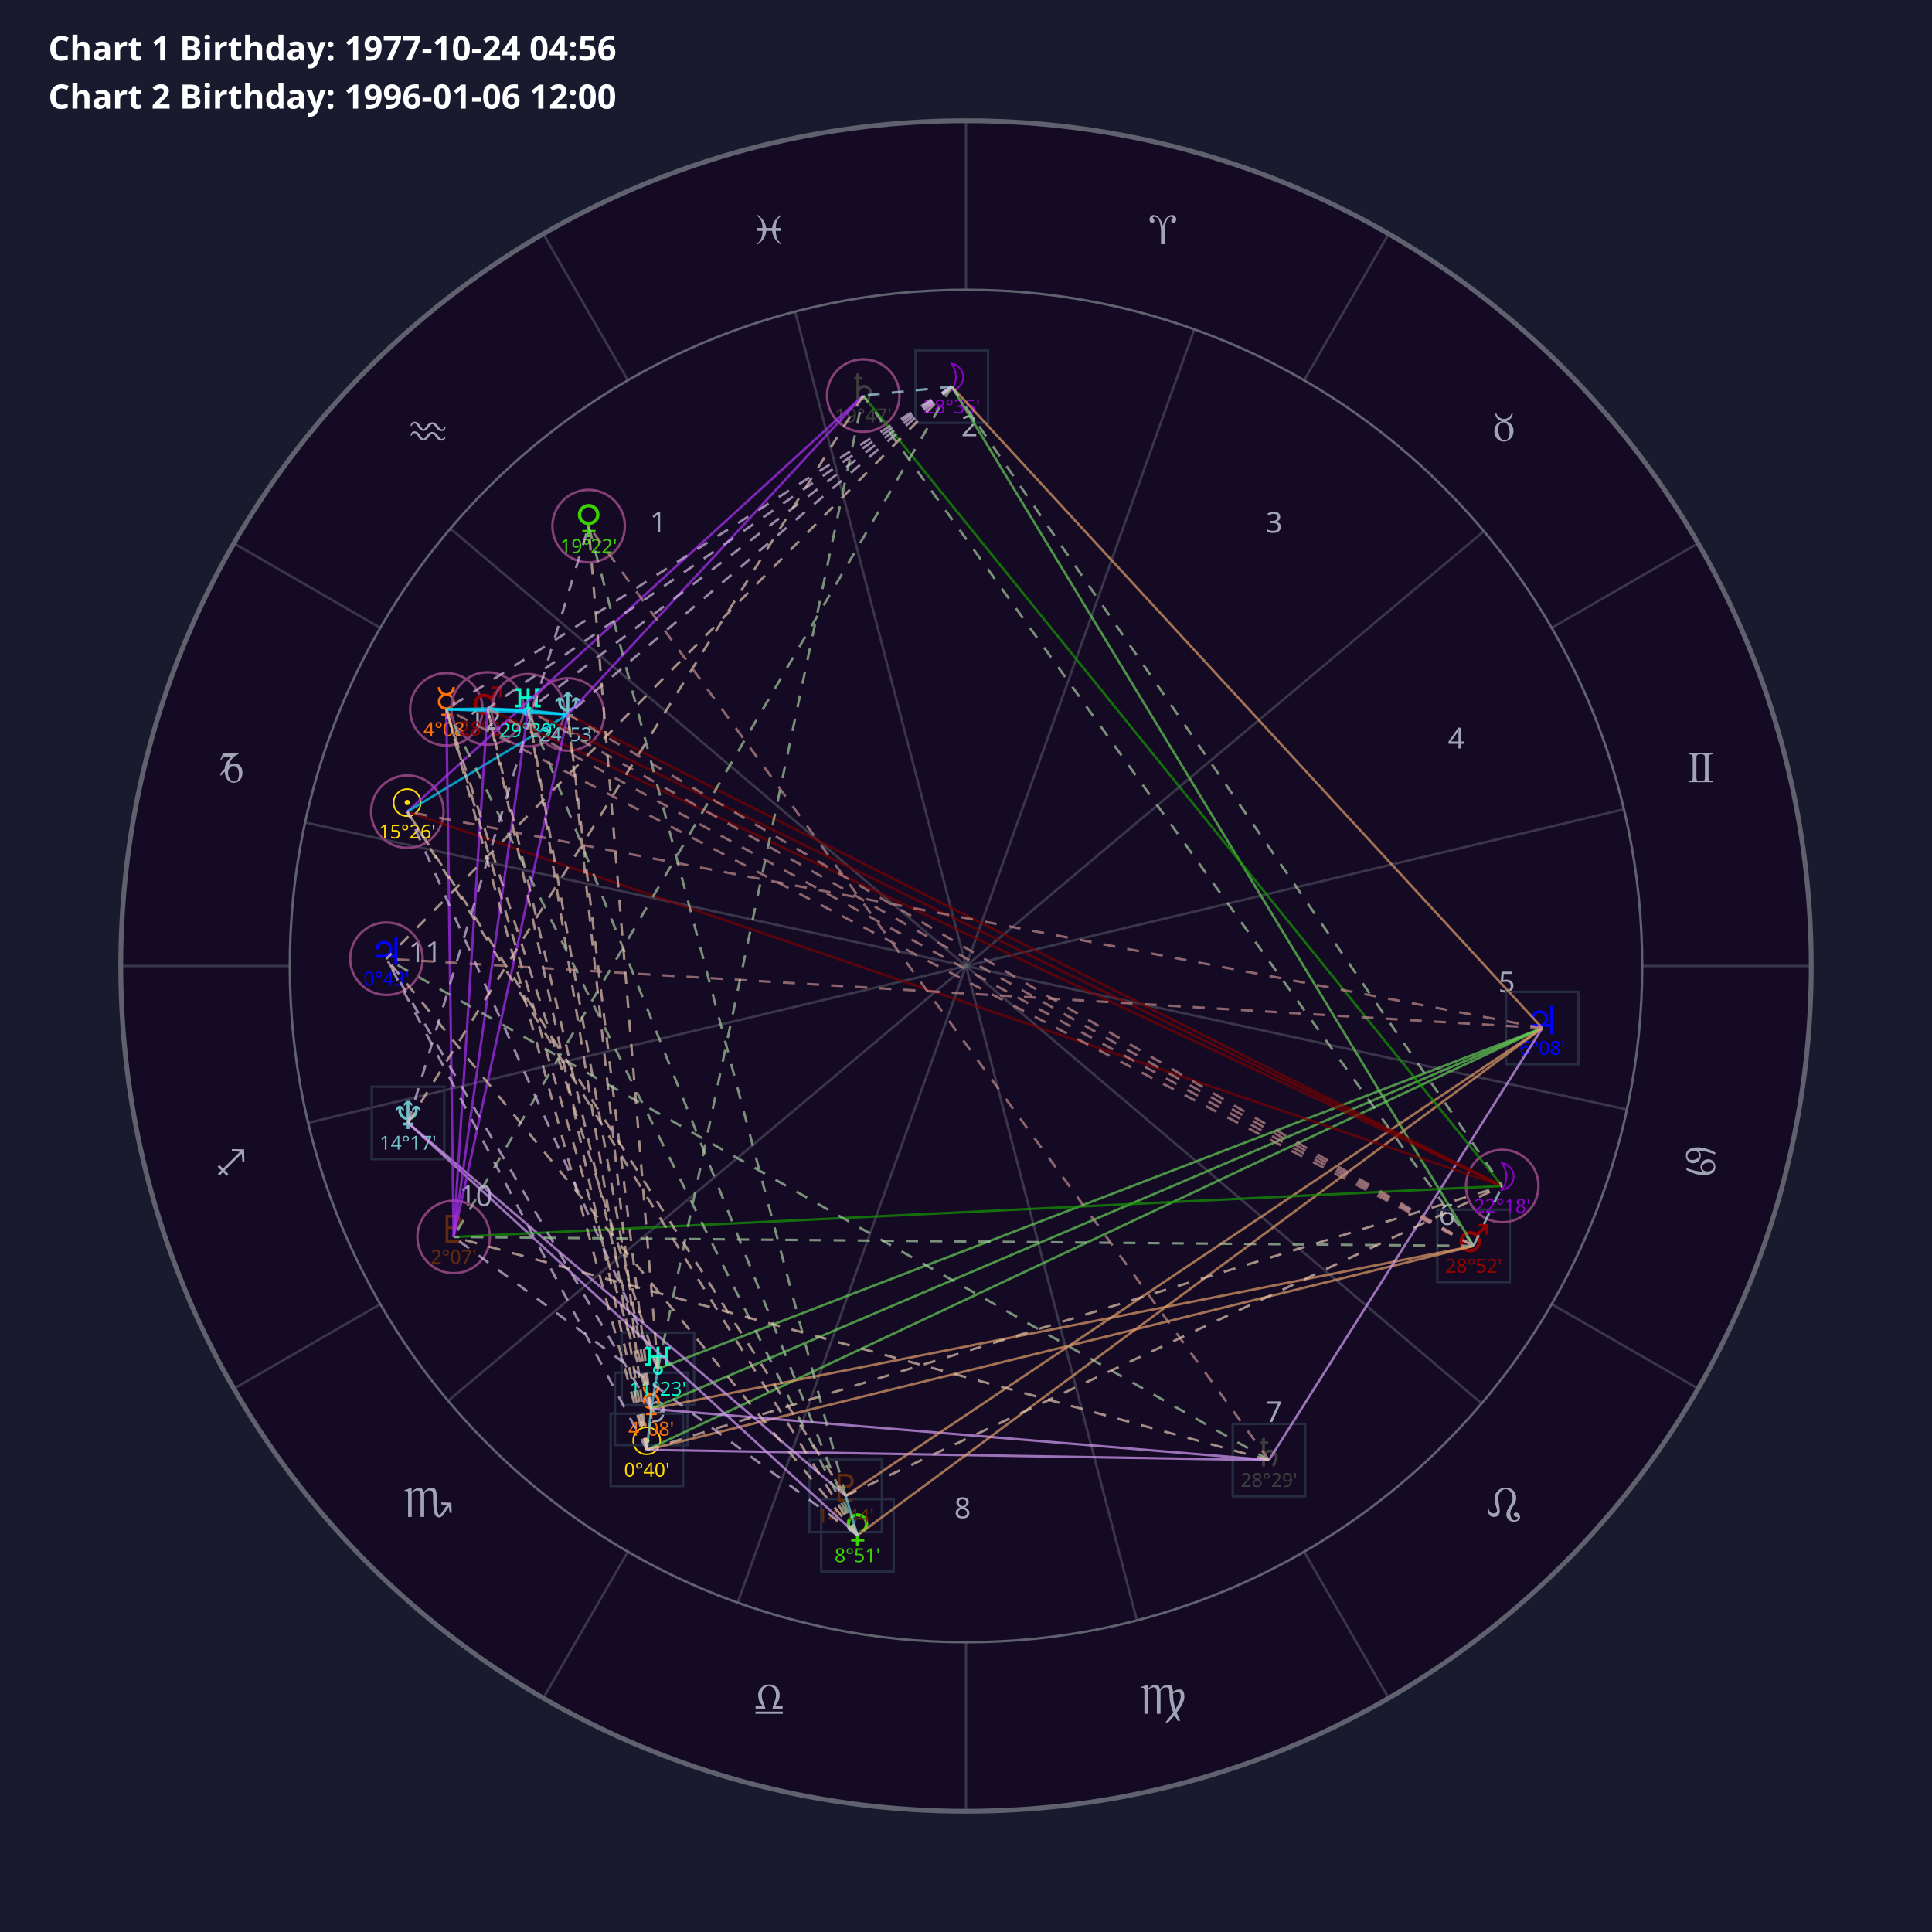
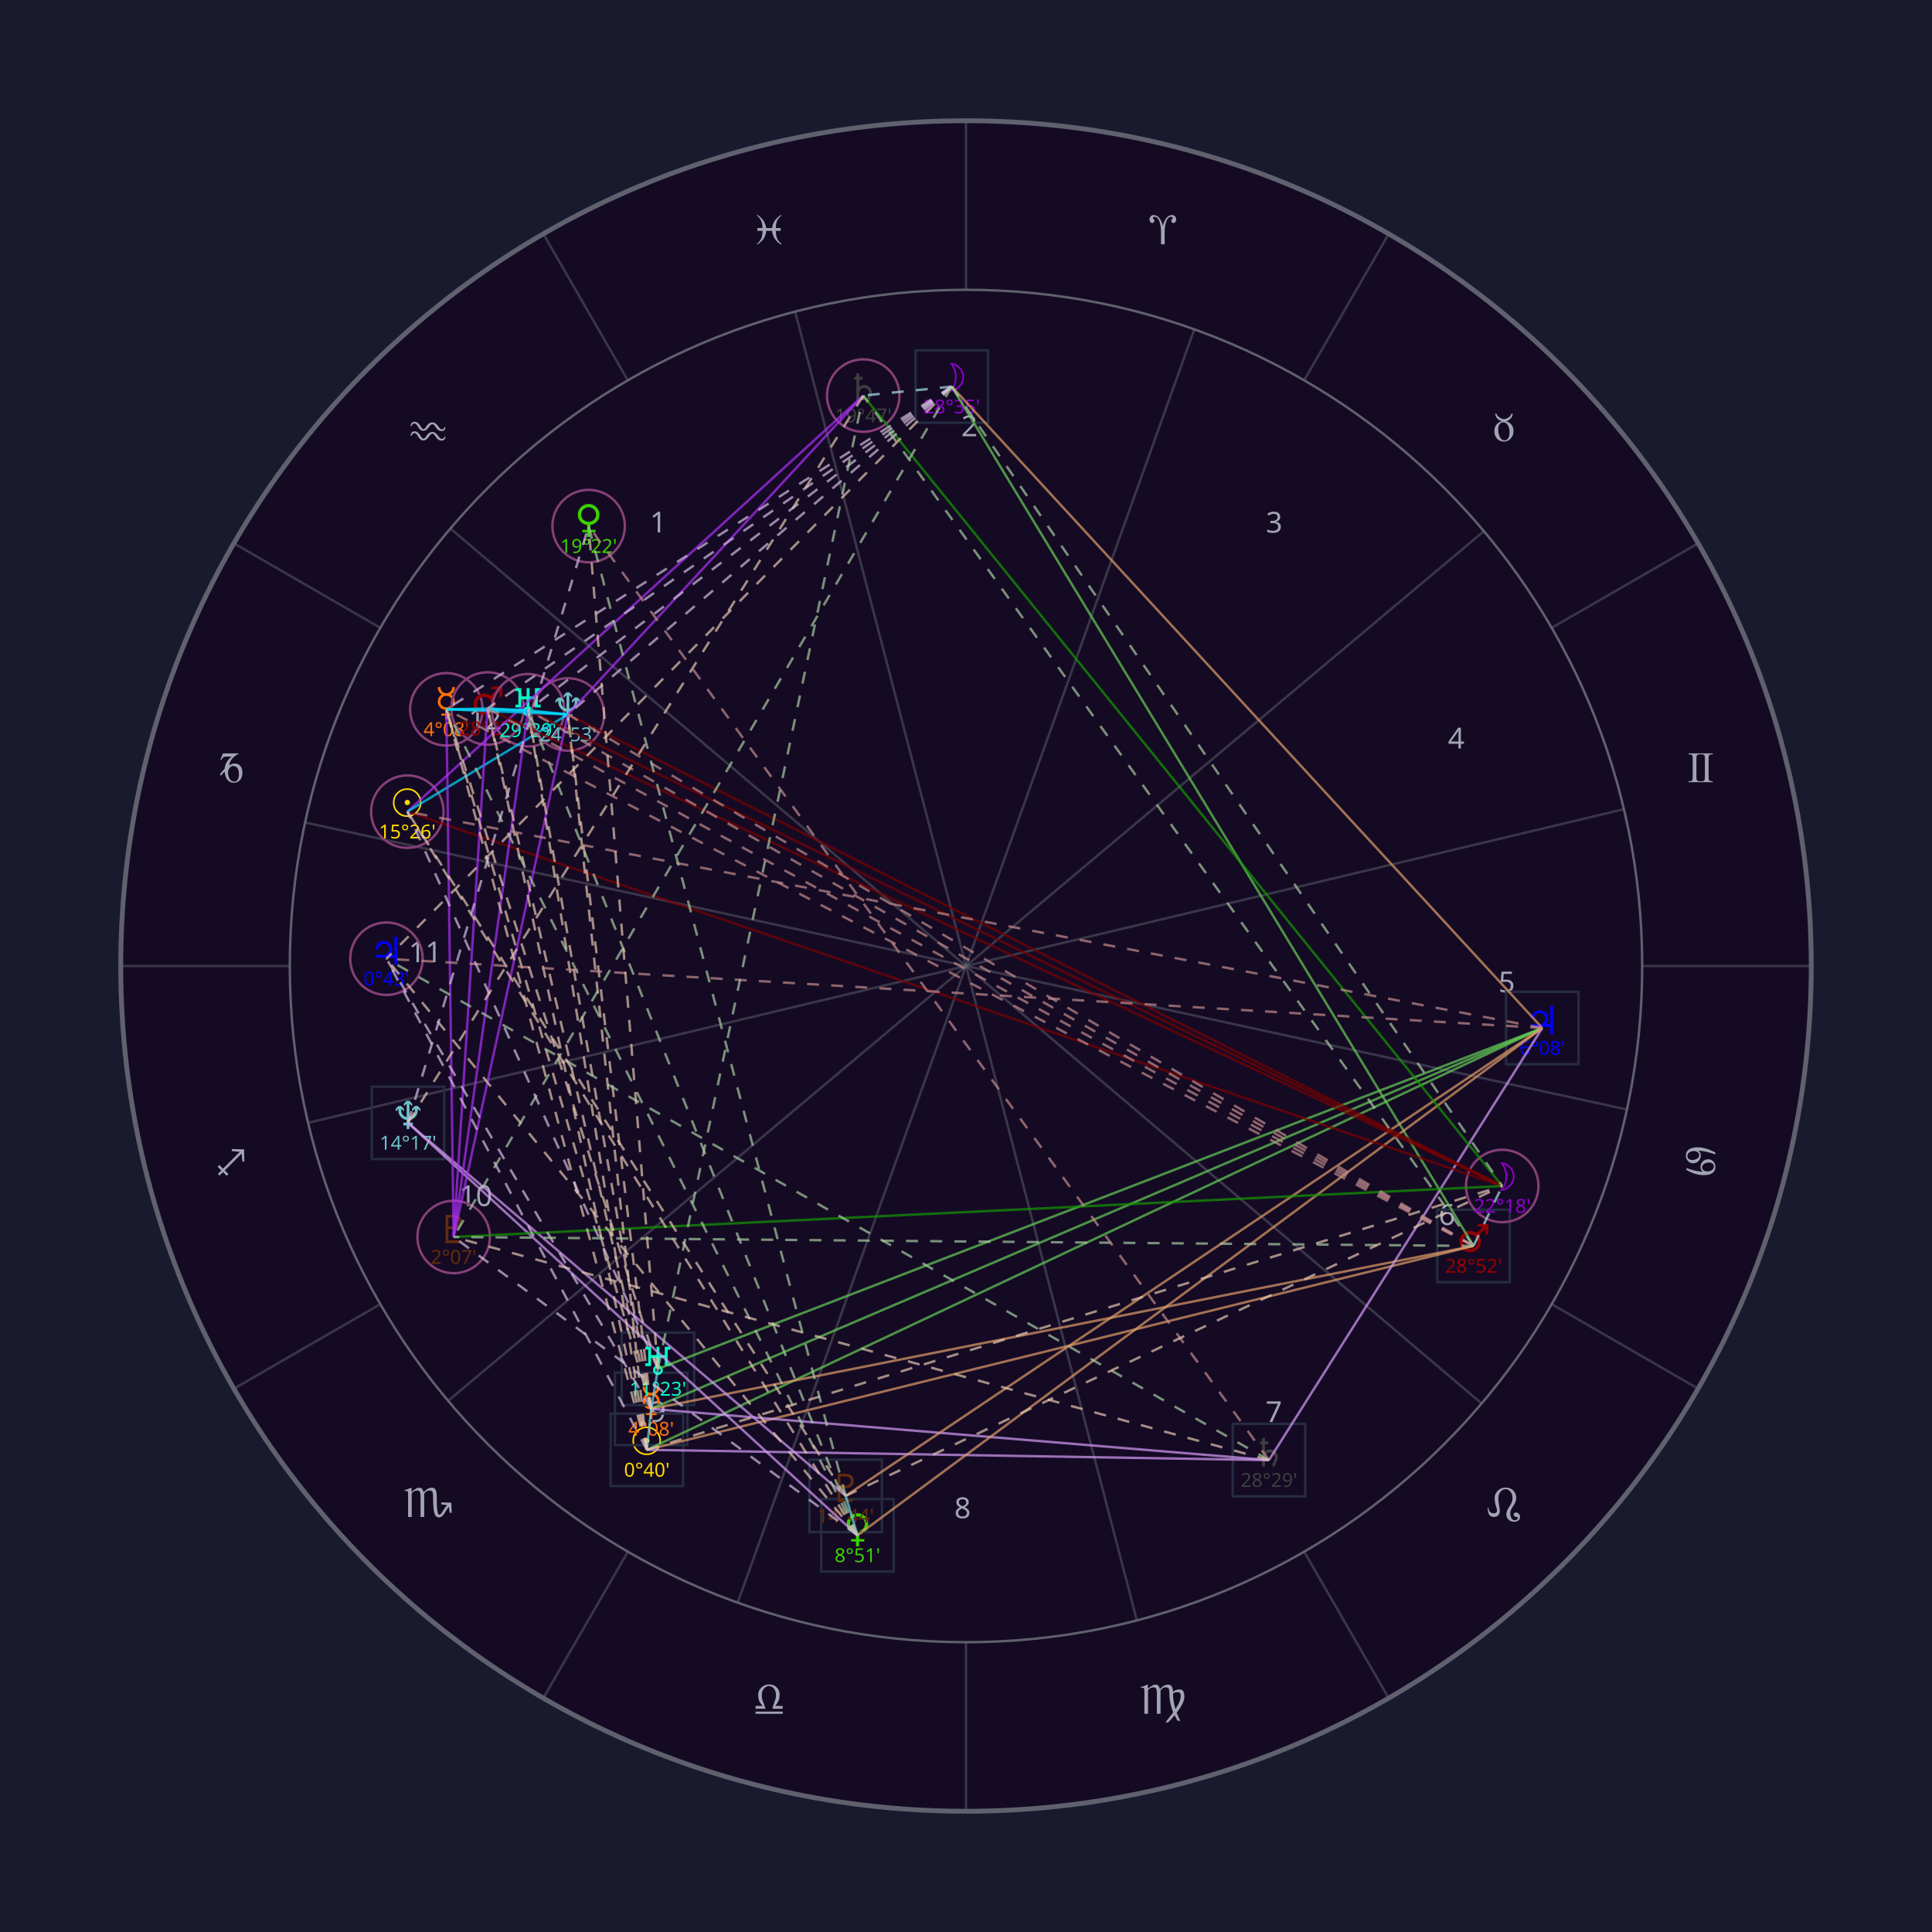
<svg xmlns="http://www.w3.org/2000/svg" height="800" style="background-color: #1A1A2E" viewBox="0 0 800 800" width="800">
  <rect fill="#1A1A2E" height="100%" width="100%" />
  <circle cx="400" cy="400" fill="#150A24" r="350" stroke="#5F616E" stroke-width="2" />
  <circle cx="400" cy="400" fill="none" r="280" stroke="#5F616E" stroke-width="1" />
  <line opacity="0.5" stroke="#5F616E" stroke-width="1" x1="400" x2="400" y1="120" y2="50" />
  <line opacity="0.5" stroke="#5F616E" stroke-width="1" x1="540" x2="575" y1="157.513" y2="96.891" />
  <line opacity="0.5" stroke="#5F616E" stroke-width="1" x1="642.487" x2="703.109" y1="260" y2="225" />
  <line opacity="0.5" stroke="#5F616E" stroke-width="1" x1="680" x2="750" y1="400" y2="400" />
  <line opacity="0.5" stroke="#5F616E" stroke-width="1" x1="642.487" x2="703.109" y1="540" y2="575" />
  <line opacity="0.5" stroke="#5F616E" stroke-width="1" x1="540" x2="575" y1="642.487" y2="703.109" />
  <line opacity="0.5" stroke="#5F616E" stroke-width="1" x1="400" x2="400" y1="680" y2="750" />
  <line opacity="0.5" stroke="#5F616E" stroke-width="1" x1="260" x2="225" y1="642.487" y2="703.109" />
  <line opacity="0.5" stroke="#5F616E" stroke-width="1" x1="157.513" x2="96.891" y1="540" y2="575" />
  <line opacity="0.5" stroke="#5F616E" stroke-width="1" x1="120" x2="50" y1="400" y2="400" />
  <line opacity="0.5" stroke="#5F616E" stroke-width="1" x1="157.513" x2="96.891" y1="260" y2="225" />
  <line opacity="0.5" stroke="#5F616E" stroke-width="1" x1="260" x2="225" y1="157.513" y2="96.891" />
  <text dominant-baseline="central" fill="#a1a4b3" font-family="serif" font-size="18" text-anchor="middle" x="481.528" y="95.733">
♈︎
</text>
  <text dominant-baseline="central" fill="#a1a4b3" font-family="serif" font-size="18" text-anchor="middle" x="622.739" y="177.261">
♉︎
</text>
  <text dominant-baseline="central" fill="#a1a4b3" font-family="serif" font-size="18" text-anchor="middle" x="704.267" y="318.472">
♊︎
</text>
  <text dominant-baseline="central" fill="#a1a4b3" font-family="serif" font-size="18" text-anchor="middle" x="704.267" y="481.528">
♋︎
</text>
  <text dominant-baseline="central" fill="#a1a4b3" font-family="serif" font-size="18" text-anchor="middle" x="622.739" y="622.739">
♌︎
</text>
  <text dominant-baseline="central" fill="#a1a4b3" font-family="serif" font-size="18" text-anchor="middle" x="481.528" y="704.267">
♍︎
</text>
  <text dominant-baseline="central" fill="#a1a4b3" font-family="serif" font-size="18" text-anchor="middle" x="318.472" y="704.267">
♎︎
</text>
  <text dominant-baseline="central" fill="#a1a4b3" font-family="serif" font-size="18" text-anchor="middle" x="177.261" y="622.739">
♏︎
</text>
  <text dominant-baseline="central" fill="#a1a4b3" font-family="serif" font-size="18" text-anchor="middle" x="95.733" y="481.528">
♐︎
</text>
  <text dominant-baseline="central" fill="#a1a4b3" font-family="serif" font-size="18" text-anchor="middle" x="95.733" y="318.472">
♑︎
</text>
  <text dominant-baseline="central" fill="#a1a4b3" font-family="serif" font-size="18" text-anchor="middle" x="177.261" y="177.261">
♒︎
</text>
  <text dominant-baseline="central" fill="#a1a4b3" font-family="serif" font-size="18" text-anchor="middle" x="318.472" y="95.733">
♓︎
</text>
  <line opacity="0.5" stroke="#5F616E" stroke-width="1" x1="400" x2="186.499" y1="400" y2="218.844" />
  <text dominant-baseline="central" fill="#a1a4b3" font-family="sans-serif" font-size="12" text-anchor="middle" x="272.528" y="215.807">
1
</text>
  <line opacity="0.5" stroke="#5F616E" stroke-width="1" x1="400" x2="329.257" y1="400" y2="129.084" />
  <text dominant-baseline="central" fill="#a1a4b3" font-family="sans-serif" font-size="12" text-anchor="middle" x="401.429" y="176.005">
2
</text>
  <line opacity="0.5" stroke="#5F616E" stroke-width="1" x1="400" x2="494.519" y1="400" y2="136.436" />
  <text dominant-baseline="central" fill="#a1a4b3" font-family="sans-serif" font-size="12" text-anchor="middle" x="527.611" y="215.904">
3
</text>
  <line opacity="0.5" stroke="#5F616E" stroke-width="1" x1="400" x2="614.433" y1="400" y2="219.949" />
  <text dominant-baseline="central" fill="#a1a4b3" font-family="sans-serif" font-size="12" text-anchor="middle" x="602.982" y="305.267">
4
</text>
  <line opacity="0.5" stroke="#5F616E" stroke-width="1" x1="400" x2="672.37" y1="400" y2="335.079" />
  <text dominant-baseline="central" fill="#a1a4b3" font-family="sans-serif" font-size="12" text-anchor="middle" x="623.913" y="406.228">
5
</text>
  <line opacity="0.5" stroke="#5F616E" stroke-width="1" x1="400" x2="673.624" y1="400" y2="459.413" />
  <text dominant-baseline="central" fill="#a1a4b3" font-family="sans-serif" font-size="12" text-anchor="middle" x="599.139" y="502.566">
6
</text>
  <line opacity="0.5" stroke="#5F616E" stroke-width="1" x1="400" x2="613.501" y1="400" y2="581.156" />
  <text dominant-baseline="central" fill="#a1a4b3" font-family="sans-serif" font-size="12" text-anchor="middle" x="527.472" y="584.193">
7
</text>
  <line opacity="0.5" stroke="#5F616E" stroke-width="1" x1="400" x2="470.743" y1="400" y2="670.916" />
  <text dominant-baseline="central" fill="#a1a4b3" font-family="sans-serif" font-size="12" text-anchor="middle" x="398.571" y="623.995">
8
</text>
  <line opacity="0.5" stroke="#5F616E" stroke-width="1" x1="400" x2="305.481" y1="400" y2="663.564" />
  <text dominant-baseline="central" fill="#a1a4b3" font-family="sans-serif" font-size="12" text-anchor="middle" x="272.389" y="584.096">
9
</text>
  <line opacity="0.5" stroke="#5F616E" stroke-width="1" x1="400" x2="185.567" y1="400" y2="580.051" />
  <text dominant-baseline="central" fill="#a1a4b3" font-family="sans-serif" font-size="12" text-anchor="middle" x="197.018" y="494.733">
10
</text>
  <line opacity="0.5" stroke="#5F616E" stroke-width="1" x1="400" x2="127.63" y1="400" y2="464.921" />
  <text dominant-baseline="central" fill="#a1a4b3" font-family="sans-serif" font-size="12" text-anchor="middle" x="176.087" y="393.772">
11
</text>
  <line opacity="0.5" stroke="#5F616E" stroke-width="1" x1="400" x2="126.376" y1="400" y2="340.587" />
  <text dominant-baseline="central" fill="#a1a4b3" font-family="sans-serif" font-size="12" text-anchor="middle" x="200.861" y="297.434">
12
</text>
  <rect fill="none" height="30" stroke="#252c42" stroke-width="1" style="" width="30" x="252.859" y="585.346" />
  <text dominant-baseline="central" fill="#FFD900" font-family="serif" font-size="16" text-anchor="middle" x="267.859" y="597.346">
☉
</text>
  <text dominant-baseline="central" fill="#FFD900" font-family="sans-serif" font-size="8" text-anchor="middle" x="267.859" y="608.346">
0°40'
</text>
  <rect fill="none" height="30" stroke="#252c42" stroke-width="1" style="" width="30" x="379.112" y="145.072" />
  <text dominant-baseline="central" fill="#8D00CC" font-family="serif" font-size="16" text-anchor="middle" x="394.112" y="157.072">
☽
</text>
  <text dominant-baseline="central" fill="#8D00CC" font-family="sans-serif" font-size="8" text-anchor="middle" x="394.112" y="168.072">
28°35'
</text>
  <rect fill="none" height="30" stroke="#252c42" stroke-width="1" style="" width="30" x="254.638" y="568.387" />
  <text dominant-baseline="central" fill="#FF7107" font-family="serif" font-size="16" text-anchor="middle" x="269.638" y="580.387">
☿
</text>
  <text dominant-baseline="central" fill="#FF7107" font-family="sans-serif" font-size="8" text-anchor="middle" x="269.638" y="591.387">
4°08'
</text>
  <rect fill="none" height="30" stroke="#252c42" stroke-width="1" style="" width="30" x="340.051" y="620.753" />
  <text dominant-baseline="central" fill="#3AD200" font-family="serif" font-size="16" text-anchor="middle" x="355.051" y="632.753">
♀
</text>
  <text dominant-baseline="central" fill="#3AD200" font-family="sans-serif" font-size="8" text-anchor="middle" x="355.051" y="643.753">
8°51'
</text>
  <rect fill="none" height="30" stroke="#252c42" stroke-width="1" style="" width="30" x="595.155" y="500.909" />
  <text dominant-baseline="central" fill="#940000" font-family="serif" font-size="16" text-anchor="middle" x="610.155" y="512.909">
♂
</text>
  <text dominant-baseline="central" fill="#940000" font-family="sans-serif" font-size="8" text-anchor="middle" x="610.155" y="523.909">
28°52'
</text>
  <rect fill="none" height="30" stroke="#252c42" stroke-width="1" style="" width="30" x="623.622" y="410.677" />
  <text dominant-baseline="central" fill="#0000FF" font-family="serif" font-size="16" text-anchor="middle" x="638.622" y="422.677">
♃
</text>
  <text dominant-baseline="central" fill="#0000FF" font-family="sans-serif" font-size="8" text-anchor="middle" x="638.622" y="433.677">
6°08'
</text>
  <rect fill="none" height="30" stroke="#252c42" stroke-width="1" style="" width="30" x="510.452" y="589.601" />
  <text dominant-baseline="central" fill="#3E3E3E" font-family="serif" font-size="16" text-anchor="middle" x="525.452" y="601.601">
♄
</text>
  <text dominant-baseline="central" fill="#3E3E3E" font-family="sans-serif" font-size="8" text-anchor="middle" x="525.452" y="612.601">
28°29'
</text>
  <rect fill="none" height="30" stroke="#252c42" stroke-width="1" style="" width="30" x="257.43" y="551.811" />
  <text dominant-baseline="central" fill="#00FFC8" font-family="serif" font-size="16" text-anchor="middle" x="272.43" y="563.811">
♅
</text>
  <text dominant-baseline="central" fill="#00FFC8" font-family="sans-serif" font-size="8" text-anchor="middle" x="272.43" y="574.811">
11°23'
</text>
  <rect fill="none" height="30" stroke="#252c42" stroke-width="1" style="" width="30" x="153.958" y="449.959" />
  <text dominant-baseline="central" fill="#6EC0C6" font-family="serif" font-size="16" text-anchor="middle" x="168.958" y="461.959">
♆
</text>
  <text dominant-baseline="central" fill="#6EC0C6" font-family="sans-serif" font-size="8" text-anchor="middle" x="168.958" y="472.959">
14°17'
</text>
  <rect fill="none" height="30" stroke="#252c42" stroke-width="1" style="" width="30" x="335.172" y="604.413" />
  <text dominant-baseline="central" fill="#612B0D" font-family="serif" font-size="16" text-anchor="middle" x="350.172" y="616.413">
♇
</text>
  <text dominant-baseline="central" fill="#612B0D" font-family="sans-serif" font-size="8" text-anchor="middle" x="350.172" y="627.413">
14°44'
</text>
  <circle cx="168.667" cy="336.086" fill="none" r="15" stroke="#854077" stroke-width="1" />
  <text dominant-baseline="central" fill="#FFD900" font-family="serif" font-size="16" text-anchor="middle" x="168.667" y="333.086">
☉
</text>
  <text dominant-baseline="central" fill="#FFD900" font-family="sans-serif" font-size="8" text-anchor="middle" x="168.667" y="344.086">
15°26'
</text>
  <circle cx="622.041" cy="491.093" fill="none" r="15" stroke="#854077" stroke-width="1" />
  <text dominant-baseline="central" fill="#8D00CC" font-family="serif" font-size="16" text-anchor="middle" x="622.041" y="488.093">
☽
</text>
  <text dominant-baseline="central" fill="#8D00CC" font-family="sans-serif" font-size="8" text-anchor="middle" x="622.041" y="499.093">
22°18'
</text>
  <circle cx="184.82" cy="293.71" fill="none" r="15" stroke="#854077" stroke-width="1" />
  <text dominant-baseline="central" fill="#FF7107" font-family="serif" font-size="16" text-anchor="middle" x="184.82" y="290.71">
☿
</text>
  <text dominant-baseline="central" fill="#FF7107" font-family="sans-serif" font-size="8" text-anchor="middle" x="184.82" y="301.71">
4°08'
</text>
  <circle cx="243.74" cy="217.838" fill="none" r="15" stroke="#854077" stroke-width="1" />
  <text dominant-baseline="central" fill="#3AD200" font-family="serif" font-size="16" text-anchor="middle" x="243.74" y="214.838">
♀
</text>
  <text dominant-baseline="central" fill="#3AD200" font-family="sans-serif" font-size="8" text-anchor="middle" x="243.74" y="225.838">
19°22'
</text>
  <circle cx="201.869" cy="293.374" fill="none" r="15" stroke="#854077" stroke-width="1" />
  <text dominant-baseline="central" fill="#940000" font-family="serif" font-size="16" text-anchor="middle" x="201.869" y="290.374">
♂
</text>
  <text dominant-baseline="central" fill="#940000" font-family="sans-serif" font-size="8" text-anchor="middle" x="201.869" y="301.374">
28°27'
</text>
  <circle cx="160.019" cy="396.986" fill="none" r="15" stroke="#854077" stroke-width="1" />
  <text dominant-baseline="central" fill="#0000FF" font-family="serif" font-size="16" text-anchor="middle" x="160.019" y="393.986">
♃
</text>
  <text dominant-baseline="central" fill="#0000FF" font-family="sans-serif" font-size="8" text-anchor="middle" x="160.019" y="404.986">
0°43'
</text>
  <circle cx="357.448" cy="163.802" fill="none" r="15" stroke="#854077" stroke-width="1" />
  <text dominant-baseline="central" fill="#3E3E3E" font-family="serif" font-size="16" text-anchor="middle" x="357.448" y="160.802">
♄
</text>
  <text dominant-baseline="central" fill="#3E3E3E" font-family="sans-serif" font-size="8" text-anchor="middle" x="357.448" y="171.802">
19°47'
</text>
  <circle cx="218.664" cy="294.089" fill="none" r="15" stroke="#854077" stroke-width="1" />
  <text dominant-baseline="central" fill="#00FFC8" font-family="serif" font-size="16" text-anchor="middle" x="218.664" y="291.089">
♅
</text>
  <text dominant-baseline="central" fill="#00FFC8" font-family="sans-serif" font-size="8" text-anchor="middle" x="218.664" y="302.089">
29°39'
</text>
  <circle cx="235.151" cy="295.837" fill="none" r="15" stroke="#854077" stroke-width="1" />
  <text dominant-baseline="central" fill="#6EC0C6" font-family="serif" font-size="16" text-anchor="middle" x="235.151" y="292.837">
♆
</text>
  <text dominant-baseline="central" fill="#6EC0C6" font-family="sans-serif" font-size="8" text-anchor="middle" x="235.151" y="303.837">
24°53'
</text>
  <circle cx="187.844" cy="512.204" fill="none" r="15" stroke="#854077" stroke-width="1" />
  <text dominant-baseline="central" fill="#612B0D" font-family="serif" font-size="16" text-anchor="middle" x="187.844" y="509.204">
♇
</text>
  <text dominant-baseline="central" fill="#612B0D" font-family="sans-serif" font-size="8" text-anchor="middle" x="187.844" y="520.204">
2°07'
</text>
  <line opacity="0.7" stroke="#6DD7EA" stroke-width="1" style="" x1="267.859" x2="269.638" y1="600.346" y2="583.387" />
  <line opacity="0.7" stroke="#DE9C68" stroke-width="1" style="" x1="267.859" x2="610.155" y1="600.346" y2="515.909" />
  <line opacity="0.7" stroke="#64CD56" stroke-width="1" style="" x1="267.859" x2="638.622" y1="600.346" y2="425.677" />
  <line opacity="0.7" stroke="#D49CF6" stroke-width="1" style="" x1="267.859" x2="525.452" y1="600.346" y2="604.601" />
  <line opacity="0.7" stroke="#64CD56" stroke-width="1" style="" x1="394.112" x2="610.155" y1="160.072" y2="515.909" />
  <line opacity="0.7" stroke="#DE9C68" stroke-width="1" style="" x1="394.112" x2="638.622" y1="160.072" y2="425.677" />
  <line opacity="0.7" stroke="#DE9C68" stroke-width="1" style="" x1="269.638" x2="610.155" y1="583.387" y2="515.909" />
  <line opacity="0.7" stroke="#64CD56" stroke-width="1" style="" x1="269.638" x2="638.622" y1="583.387" y2="425.677" />
  <line opacity="0.7" stroke="#D49CF6" stroke-width="1" style="" x1="269.638" x2="525.452" y1="583.387" y2="604.601" />
  <line opacity="0.7" stroke="#6DD7EA" stroke-width="1" style="" x1="269.638" x2="272.43" y1="583.387" y2="566.811" />
  <line opacity="0.7" stroke="#DE9C68" stroke-width="1" style="" x1="355.051" x2="638.622" y1="635.753" y2="425.677" />
  <line opacity="0.7" stroke="#D49CF6" stroke-width="1" style="" x1="355.051" x2="168.958" y1="635.753" y2="464.959" />
  <line opacity="0.7" stroke="#6DD7EA" stroke-width="1" style="" x1="355.051" x2="350.172" y1="635.753" y2="619.413" />
  <line opacity="0.7" stroke="#D49CF6" stroke-width="1" style="" x1="638.622" x2="525.452" y1="425.677" y2="604.601" />
  <line opacity="0.7" stroke="#64CD56" stroke-width="1" style="" x1="638.622" x2="272.43" y1="425.677" y2="566.811" />
  <line opacity="0.7" stroke="#DE9C68" stroke-width="1" style="" x1="638.622" x2="350.172" y1="425.677" y2="619.413" />
  <line opacity="0.7" stroke="#D49CF6" stroke-width="1" style="" x1="168.958" x2="350.172" y1="464.959" y2="619.413" />
  <line opacity="0.7" stroke="#790000" stroke-width="1" style="" x1="168.667" x2="622.041" y1="336.086" y2="491.093" />
  <line opacity="0.7" stroke="#AA30F5" stroke-width="1" style="" x1="168.667" x2="357.448" y1="336.086" y2="163.802" />
  <line opacity="0.7" stroke="#00D8FF" stroke-width="1" style="" x1="168.667" x2="235.151" y1="336.086" y2="295.837" />
  <line opacity="0.7" stroke="#790000" stroke-width="1" style="" x1="622.041" x2="201.869" y1="491.093" y2="293.374" />
  <line opacity="0.7" stroke="#129800" stroke-width="1" style="" x1="622.041" x2="357.448" y1="491.093" y2="163.802" />
  <line opacity="0.7" stroke="#790000" stroke-width="1" style="" x1="622.041" x2="218.664" y1="491.093" y2="294.089" />
  <line opacity="0.7" stroke="#790000" stroke-width="1" style="" x1="622.041" x2="235.151" y1="491.093" y2="295.837" />
  <line opacity="0.7" stroke="#129800" stroke-width="1" style="" x1="622.041" x2="187.844" y1="491.093" y2="512.204" />
  <line opacity="0.7" stroke="#00D8FF" stroke-width="1" style="" x1="184.82" x2="201.869" y1="293.71" y2="293.374" />
  <line opacity="0.7" stroke="#00D8FF" stroke-width="1" style="" x1="184.82" x2="218.664" y1="293.71" y2="294.089" />
  <line opacity="0.7" stroke="#00D8FF" stroke-width="1" style="" x1="184.82" x2="235.151" y1="293.71" y2="295.837" />
  <line opacity="0.7" stroke="#AA30F5" stroke-width="1" style="" x1="184.82" x2="187.844" y1="293.71" y2="512.204" />
  <line opacity="0.7" stroke="#00D8FF" stroke-width="1" style="" x1="201.869" x2="218.664" y1="293.374" y2="294.089" />
  <line opacity="0.7" stroke="#00D8FF" stroke-width="1" style="" x1="201.869" x2="235.151" y1="293.374" y2="295.837" />
  <line opacity="0.7" stroke="#AA30F5" stroke-width="1" style="" x1="201.869" x2="187.844" y1="293.374" y2="512.204" />
  <line opacity="0.7" stroke="#AA30F5" stroke-width="1" style="" x1="357.448" x2="235.151" y1="163.802" y2="295.837" />
  <line opacity="0.7" stroke="#00D8FF" stroke-width="1" style="" x1="218.664" x2="235.151" y1="294.089" y2="295.837" />
  <line opacity="0.7" stroke="#AA30F5" stroke-width="1" style="" x1="218.664" x2="187.844" y1="294.089" y2="512.204" />
  <line opacity="0.7" stroke="#AA30F5" stroke-width="1" style="" x1="235.151" x2="187.844" y1="295.837" y2="512.204" />
  <line opacity="0.7" stroke="#E1C5AE" stroke-width="1" style="stroke-dasharray: 5,5" x1="267.859" x2="622.041" y1="600.346" y2="491.093" />
  <line opacity="0.7" stroke="#E1C5AE" stroke-width="1" style="stroke-dasharray: 5,5" x1="267.859" x2="184.82" y1="600.346" y2="293.71" />
  <line opacity="0.7" stroke="#E1C5AE" stroke-width="1" style="stroke-dasharray: 5,5" x1="267.859" x2="201.869" y1="600.346" y2="293.374" />
  <line opacity="0.7" stroke="#D2BCDF" stroke-width="1" style="stroke-dasharray: 5,5" x1="267.859" x2="160.019" y1="600.346" y2="396.986" />
  <line opacity="0.7" stroke="#E1C5AE" stroke-width="1" style="stroke-dasharray: 5,5" x1="267.859" x2="218.664" y1="600.346" y2="294.089" />
  <line opacity="0.7" stroke="#E1C5AE" stroke-width="1" style="stroke-dasharray: 5,5" x1="267.859" x2="235.151" y1="600.346" y2="295.837" />
  <line opacity="0.7" stroke="#A5C9A0" stroke-width="1" style="stroke-dasharray: 5,5" x1="394.112" x2="622.041" y1="160.072" y2="491.093" />
  <line opacity="0.7" stroke="#D2BCDF" stroke-width="1" style="stroke-dasharray: 5,5" x1="394.112" x2="184.82" y1="160.072" y2="293.71" />
  <line opacity="0.7" stroke="#D2BCDF" stroke-width="1" style="stroke-dasharray: 5,5" x1="394.112" x2="201.869" y1="160.072" y2="293.374" />
  <line opacity="0.7" stroke="#E1C5AE" stroke-width="1" style="stroke-dasharray: 5,5" x1="394.112" x2="160.019" y1="160.072" y2="396.986" />
  <line opacity="0.7" stroke="#A8DEE8" stroke-width="1" style="stroke-dasharray: 5,5" x1="394.112" x2="357.448" y1="160.072" y2="163.802" />
  <line opacity="0.7" stroke="#D2BCDF" stroke-width="1" style="stroke-dasharray: 5,5" x1="394.112" x2="218.664" y1="160.072" y2="294.089" />
  <line opacity="0.7" stroke="#D2BCDF" stroke-width="1" style="stroke-dasharray: 5,5" x1="394.112" x2="235.151" y1="160.072" y2="295.837" />
  <line opacity="0.7" stroke="#A5C9A0" stroke-width="1" style="stroke-dasharray: 5,5" x1="394.112" x2="187.844" y1="160.072" y2="512.204" />
  <line opacity="0.7" stroke="#E1C5AE" stroke-width="1" style="stroke-dasharray: 5,5" x1="269.638" x2="184.82" y1="583.387" y2="293.71" />
  <line opacity="0.7" stroke="#E1C5AE" stroke-width="1" style="stroke-dasharray: 5,5" x1="269.638" x2="201.869" y1="583.387" y2="293.374" />
  <line opacity="0.7" stroke="#D2BCDF" stroke-width="1" style="stroke-dasharray: 5,5" x1="269.638" x2="160.019" y1="583.387" y2="396.986" />
  <line opacity="0.7" stroke="#E1C5AE" stroke-width="1" style="stroke-dasharray: 5,5" x1="269.638" x2="218.664" y1="583.387" y2="294.089" />
  <line opacity="0.7" stroke="#E1C5AE" stroke-width="1" style="stroke-dasharray: 5,5" x1="269.638" x2="235.151" y1="583.387" y2="295.837" />
  <line opacity="0.7" stroke="#E1C5AE" stroke-width="1" style="stroke-dasharray: 5,5" x1="355.051" x2="168.667" y1="635.753" y2="336.086" />
  <line opacity="0.7" stroke="#A5C9A0" stroke-width="1" style="stroke-dasharray: 5,5" x1="355.051" x2="184.82" y1="635.753" y2="293.71" />
  <line opacity="0.7" stroke="#E1C5AE" stroke-width="1" style="stroke-dasharray: 5,5" x1="355.051" x2="160.019" y1="635.753" y2="396.986" />
  <line opacity="0.7" stroke="#A5C9A0" stroke-width="1" style="stroke-dasharray: 5,5" x1="355.051" x2="218.664" y1="635.753" y2="294.089" />
  <line opacity="0.7" stroke="#D2BCDF" stroke-width="1" style="stroke-dasharray: 5,5" x1="355.051" x2="187.844" y1="635.753" y2="512.204" />
  <line opacity="0.7" stroke="#A8DEE8" stroke-width="1" style="stroke-dasharray: 5,5" x1="610.155" x2="622.041" y1="515.909" y2="491.093" />
  <line opacity="0.7" stroke="#C08C8C" stroke-width="1" style="stroke-dasharray: 5,5" x1="610.155" x2="184.82" y1="515.909" y2="293.71" />
  <line opacity="0.7" stroke="#C08C8C" stroke-width="1" style="stroke-dasharray: 5,5" x1="610.155" x2="201.869" y1="515.909" y2="293.374" />
  <line opacity="0.7" stroke="#A5C9A0" stroke-width="1" style="stroke-dasharray: 5,5" x1="610.155" x2="357.448" y1="515.909" y2="163.802" />
  <line opacity="0.7" stroke="#C08C8C" stroke-width="1" style="stroke-dasharray: 5,5" x1="610.155" x2="218.664" y1="515.909" y2="294.089" />
  <line opacity="0.7" stroke="#C08C8C" stroke-width="1" style="stroke-dasharray: 5,5" x1="610.155" x2="235.151" y1="515.909" y2="295.837" />
  <line opacity="0.7" stroke="#A5C9A0" stroke-width="1" style="stroke-dasharray: 5,5" x1="610.155" x2="187.844" y1="515.909" y2="512.204" />
  <line opacity="0.7" stroke="#C08C8C" stroke-width="1" style="stroke-dasharray: 5,5" x1="638.622" x2="168.667" y1="425.677" y2="336.086" />
  <line opacity="0.7" stroke="#C08C8C" stroke-width="1" style="stroke-dasharray: 5,5" x1="638.622" x2="160.019" y1="425.677" y2="396.986" />
  <line opacity="0.7" stroke="#C08C8C" stroke-width="1" style="stroke-dasharray: 5,5" x1="525.452" x2="243.74" y1="604.601" y2="217.838" />
  <line opacity="0.7" stroke="#A5C9A0" stroke-width="1" style="stroke-dasharray: 5,5" x1="525.452" x2="160.019" y1="604.601" y2="396.986" />
  <line opacity="0.7" stroke="#E1C5AE" stroke-width="1" style="stroke-dasharray: 5,5" x1="525.452" x2="187.844" y1="604.601" y2="512.204" />
  <line opacity="0.7" stroke="#D2BCDF" stroke-width="1" style="stroke-dasharray: 5,5" x1="272.43" x2="168.667" y1="566.811" y2="336.086" />
  <line opacity="0.7" stroke="#E1C5AE" stroke-width="1" style="stroke-dasharray: 5,5" x1="272.43" x2="184.82" y1="566.811" y2="293.71" />
  <line opacity="0.7" stroke="#E1C5AE" stroke-width="1" style="stroke-dasharray: 5,5" x1="272.43" x2="243.74" y1="566.811" y2="217.838" />
  <line opacity="0.7" stroke="#A5C9A0" stroke-width="1" style="stroke-dasharray: 5,5" x1="272.43" x2="357.448" y1="566.811" y2="163.802" />
  <line opacity="0.7" stroke="#D2BCDF" stroke-width="1" style="stroke-dasharray: 5,5" x1="168.958" x2="243.74" y1="464.959" y2="217.838" />
  <line opacity="0.7" stroke="#E1C5AE" stroke-width="1" style="stroke-dasharray: 5,5" x1="168.958" x2="357.448" y1="464.959" y2="163.802" />
  <line opacity="0.7" stroke="#E1C5AE" stroke-width="1" style="stroke-dasharray: 5,5" x1="350.172" x2="168.667" y1="619.413" y2="336.086" />
  <line opacity="0.7" stroke="#E1C5AE" stroke-width="1" style="stroke-dasharray: 5,5" x1="350.172" x2="622.041" y1="619.413" y2="491.093" />
  <line opacity="0.7" stroke="#A5C9A0" stroke-width="1" style="stroke-dasharray: 5,5" x1="350.172" x2="243.74" y1="619.413" y2="217.838" />
-   <text fill="#FFFFFF" font-family="sans-serif" font-size="14" font-weight="bold" x="20" y="25">
- Chart 1 Birthday: 1977-10-24 04:56
- </text>
-   <text fill="#FFFFFF" font-family="sans-serif" font-size="14" font-weight="bold" x="20" y="45">
- Chart 2 Birthday: 1996-01-06 12:00
- </text>
</svg>
